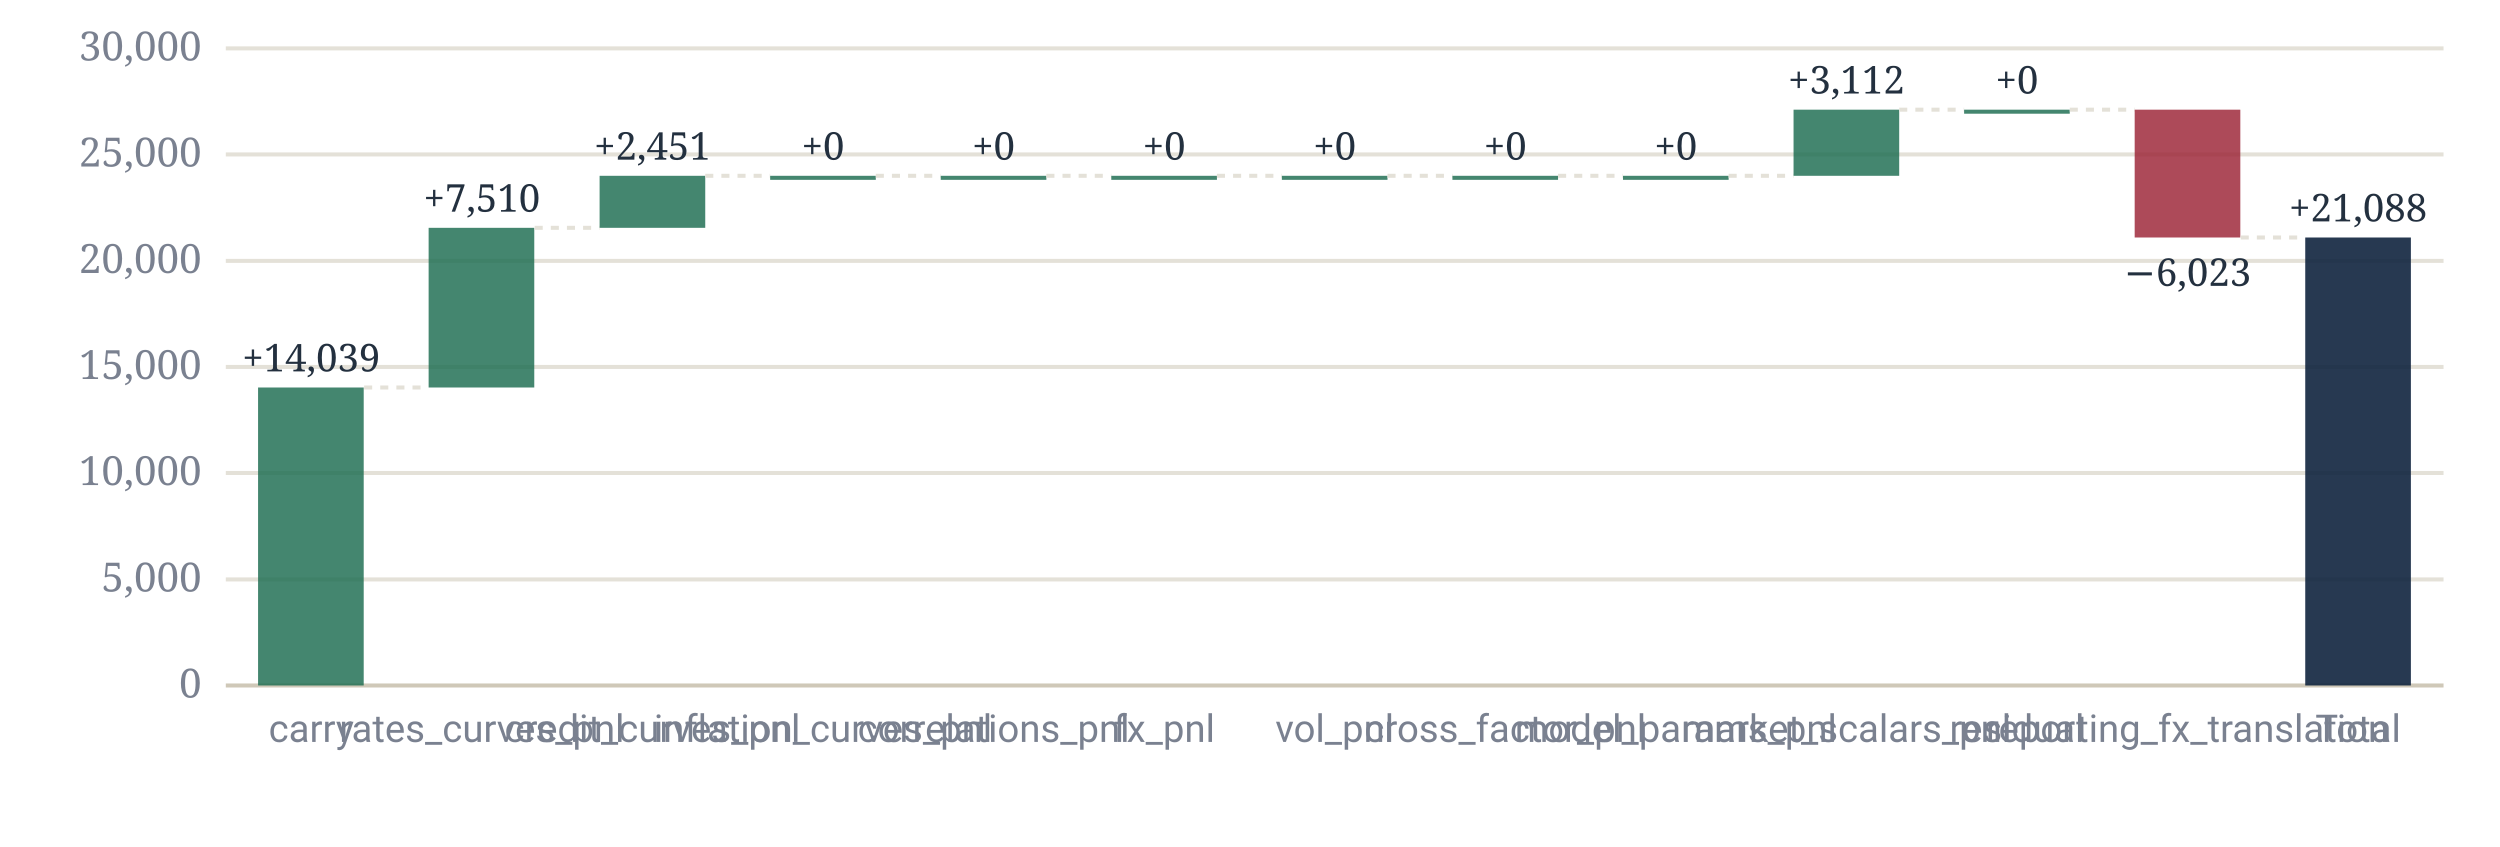
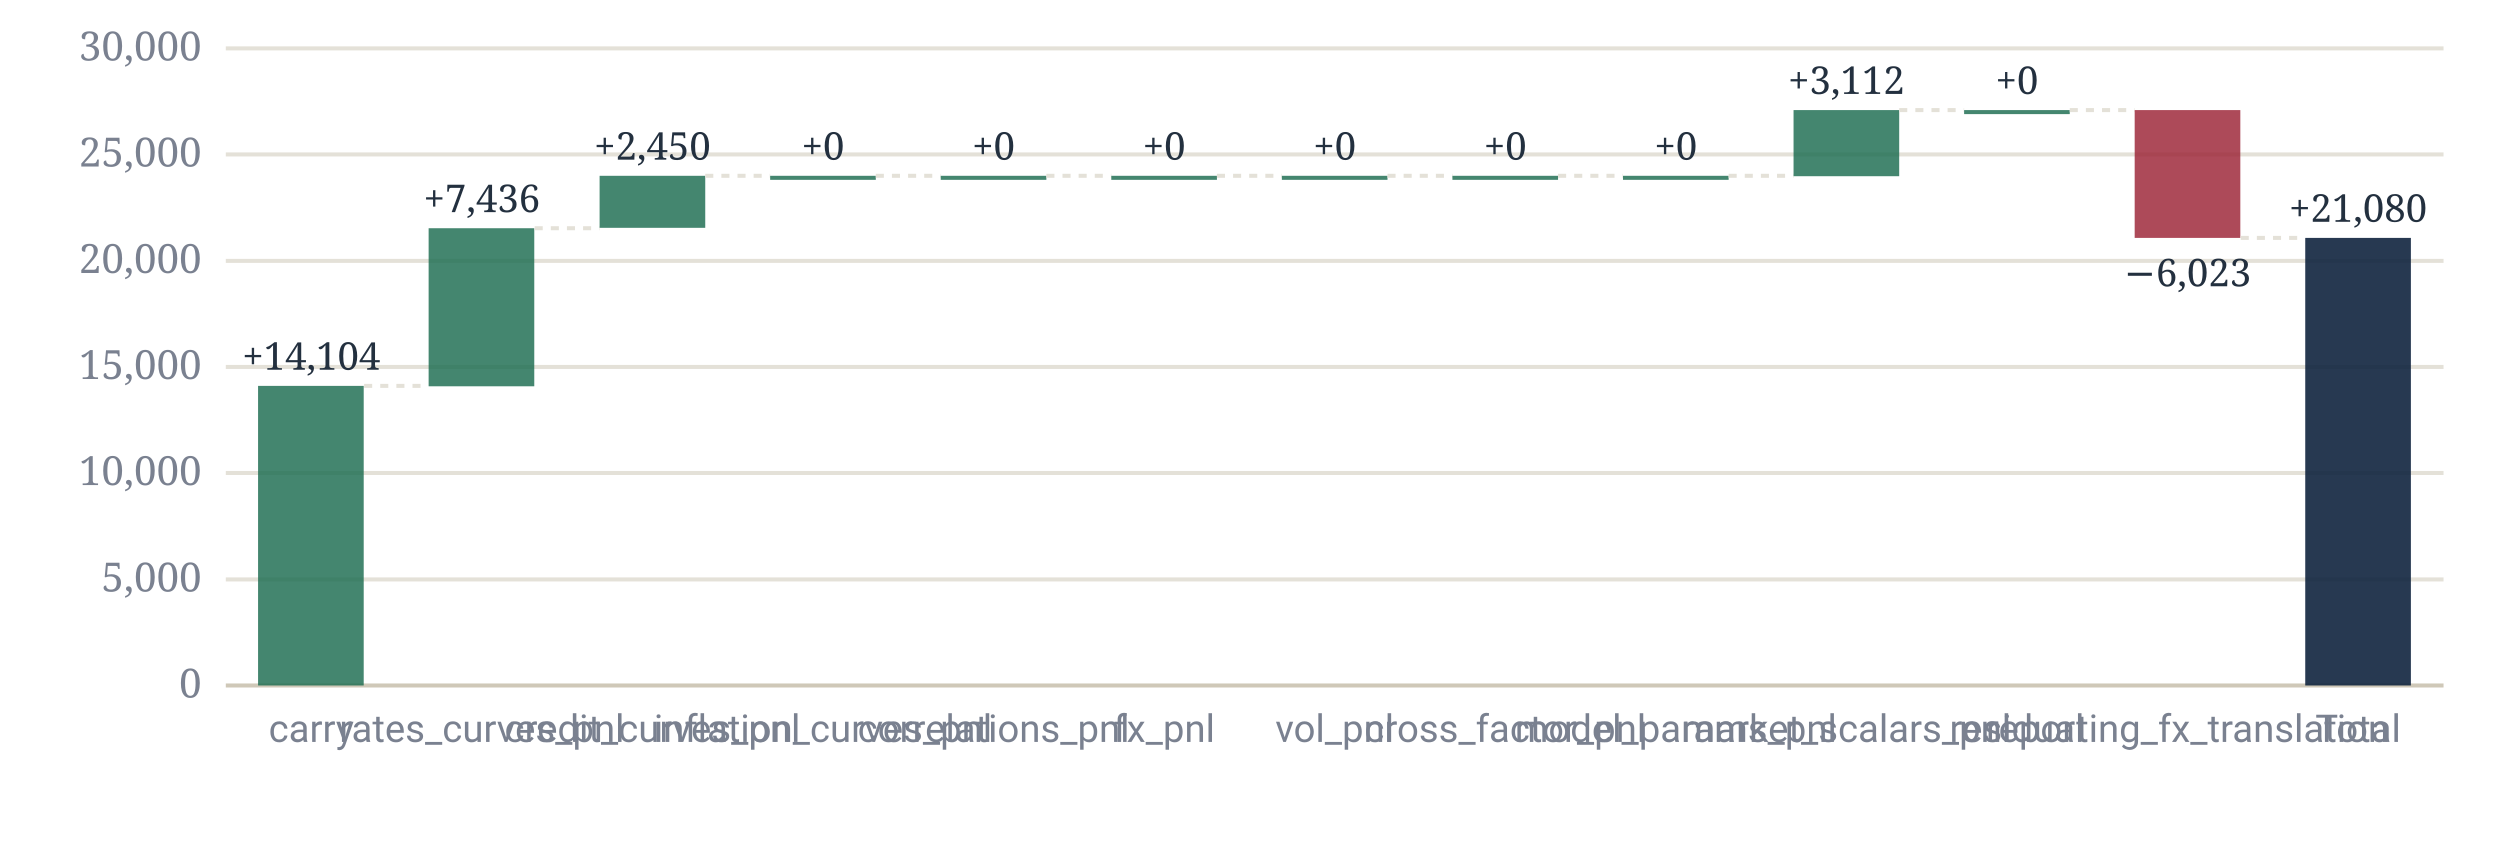
<svg xmlns="http://www.w3.org/2000/svg" viewBox="0 0 620 210">
  <line x1="56" y1="170.0" x2="606" y2="170.0" stroke="#cfc8b8" />
  <text x="50" y="173.0" text-anchor="end" font-size="10" fill="#7a8190" font-family="&quot;Iowan Old Style&quot;,Georgia,serif">0</text>
  <line x1="56" y1="143.7" x2="606" y2="143.7" stroke="#e4e1d8" />
  <text x="50" y="146.7" text-anchor="end" font-size="10" fill="#7a8190" font-family="&quot;Iowan Old Style&quot;,Georgia,serif">5,000</text>
  <line x1="56" y1="117.3" x2="606" y2="117.3" stroke="#e4e1d8" />
  <text x="50" y="120.3" text-anchor="end" font-size="10" fill="#7a8190" font-family="&quot;Iowan Old Style&quot;,Georgia,serif">10,000</text>
  <line x1="56" y1="91.0" x2="606" y2="91.0" stroke="#e4e1d8" />
  <text x="50" y="94.0" text-anchor="end" font-size="10" fill="#7a8190" font-family="&quot;Iowan Old Style&quot;,Georgia,serif">15,000</text>
  <line x1="56" y1="64.7" x2="606" y2="64.7" stroke="#e4e1d8" />
  <text x="50" y="67.7" text-anchor="end" font-size="10" fill="#7a8190" font-family="&quot;Iowan Old Style&quot;,Georgia,serif">20,000</text>
  <line x1="56" y1="38.3" x2="606" y2="38.3" stroke="#e4e1d8" />
  <text x="50" y="41.3" text-anchor="end" font-size="10" fill="#7a8190" font-family="&quot;Iowan Old Style&quot;,Georgia,serif">25,000</text>
  <line x1="56" y1="12.0" x2="606" y2="12.0" stroke="#e4e1d8" />
  <text x="50" y="15.0" text-anchor="end" font-size="10" fill="#7a8190" font-family="&quot;Iowan Old Style&quot;,Georgia,serif">30,000</text>
-   <rect class="fq-hb" x="64.0" y="96.1" width="26.2" height="73.9" fill="#1b6b4f" fill-opacity="0.82" data-cx="77.2" data-cy="96.1" data-label="carry" data-val="+14,039" />
+   <rect class="fq-hb" x="64.0" y="95.7" width="26.2" height="74.3" fill="#1b6b4f" fill-opacity="0.82" data-cx="77.2" data-cy="95.7" data-label="carry" data-val="+14,104" />
  <text x="77.2" y="184" text-anchor="middle" font-size="9.5" fill="#7a8190" font-family="-apple-system,BlinkMacSystemFont,'Segoe UI',Roboto,sans-serif">carry</text>
-   <text x="77.2" y="92.1" text-anchor="middle" font-size="9.5" fill="#23303f" font-family="&quot;Iowan Old Style&quot;,Georgia,serif">+14,039</text>
-   <line x1="90.3" y1="96.1" x2="106.3" y2="96.1" stroke="#e4e1d8" stroke-dasharray="2 2" />
-   <rect class="fq-hb" x="106.3" y="56.5" width="26.2" height="39.6" fill="#1b6b4f" fill-opacity="0.82" data-cx="119.5" data-cy="56.5" data-label="rates_curves_pnl" data-val="+7,510" />
+   <text x="77.2" y="91.7" text-anchor="middle" font-size="9.5" fill="#23303f" font-family="&quot;Iowan Old Style&quot;,Georgia,serif">+14,104</text>
+   <line x1="90.3" y1="95.7" x2="106.3" y2="95.7" stroke="#e4e1d8" stroke-dasharray="2 2" />
+   <rect class="fq-hb" x="106.3" y="56.6" width="26.2" height="39.2" fill="#1b6b4f" fill-opacity="0.82" data-cx="119.5" data-cy="56.6" data-label="rates_curves_pnl" data-val="+7,436" />
  <text x="119.5" y="184" text-anchor="middle" font-size="9.5" fill="#7a8190" font-family="-apple-system,BlinkMacSystemFont,'Segoe UI',Roboto,sans-serif">rates_curves_pnl</text>
-   <text x="119.5" y="52.5" text-anchor="middle" font-size="9.5" fill="#23303f" font-family="&quot;Iowan Old Style&quot;,Georgia,serif">+7,510</text>
-   <line x1="132.6" y1="56.5" x2="148.7" y2="56.5" stroke="#e4e1d8" stroke-dasharray="2 2" />
-   <rect class="fq-hb" x="148.7" y="43.6" width="26.2" height="12.9" fill="#1b6b4f" fill-opacity="0.82" data-cx="161.8" data-cy="43.6" data-label="credit_curves_pnl" data-val="+2,451" />
+   <text x="119.5" y="52.6" text-anchor="middle" font-size="9.5" fill="#23303f" font-family="&quot;Iowan Old Style&quot;,Georgia,serif">+7,436</text>
+   <line x1="132.6" y1="56.6" x2="148.7" y2="56.6" stroke="#e4e1d8" stroke-dasharray="2 2" />
+   <rect class="fq-hb" x="148.7" y="43.6" width="26.2" height="12.9" fill="#1b6b4f" fill-opacity="0.82" data-cx="161.8" data-cy="43.6" data-label="credit_curves_pnl" data-val="+2,450" />
  <text x="161.8" y="184" text-anchor="middle" font-size="9.5" fill="#7a8190" font-family="-apple-system,BlinkMacSystemFont,'Segoe UI',Roboto,sans-serif">credit_curves_pnl</text>
-   <text x="161.8" y="39.6" text-anchor="middle" font-size="9.5" fill="#23303f" font-family="&quot;Iowan Old Style&quot;,Georgia,serif">+2,451</text>
+   <text x="161.8" y="39.6" text-anchor="middle" font-size="9.5" fill="#23303f" font-family="&quot;Iowan Old Style&quot;,Georgia,serif">+2,450</text>
  <line x1="174.9" y1="43.6" x2="191.0" y2="43.6" stroke="#e4e1d8" stroke-dasharray="2 2" />
  <rect class="fq-hb" x="191.0" y="43.6" width="26.2" height="1.0" fill="#1b6b4f" fill-opacity="0.82" data-cx="204.1" data-cy="43.6" data-label="inflation_curves_pnl" data-val="+0" />
  <text x="204.1" y="184" text-anchor="middle" font-size="9.5" fill="#7a8190" font-family="-apple-system,BlinkMacSystemFont,'Segoe UI',Roboto,sans-serif">inflation_curves_pnl</text>
  <text x="204.1" y="39.6" text-anchor="middle" font-size="9.5" fill="#23303f" font-family="&quot;Iowan Old Style&quot;,Georgia,serif">+0</text>
  <line x1="217.2" y1="43.6" x2="233.3" y2="43.6" stroke="#e4e1d8" stroke-dasharray="2 2" />
  <rect class="fq-hb" x="233.3" y="43.6" width="26.2" height="1.0" fill="#1b6b4f" fill-opacity="0.82" data-cx="246.4" data-cy="43.6" data-label="correlations_pnl" data-val="+0" />
  <text x="246.4" y="184" text-anchor="middle" font-size="9.5" fill="#7a8190" font-family="-apple-system,BlinkMacSystemFont,'Segoe UI',Roboto,sans-serif">correlations_pnl</text>
  <text x="246.4" y="39.6" text-anchor="middle" font-size="9.5" fill="#23303f" font-family="&quot;Iowan Old Style&quot;,Georgia,serif">+0</text>
  <line x1="259.5" y1="43.6" x2="275.6" y2="43.6" stroke="#e4e1d8" stroke-dasharray="2 2" />
  <rect class="fq-hb" x="275.6" y="43.6" width="26.2" height="1.0" fill="#1b6b4f" fill-opacity="0.82" data-cx="288.7" data-cy="43.6" data-label="fx_pnl" data-val="+0" />
  <text x="288.7" y="184" text-anchor="middle" font-size="9.5" fill="#7a8190" font-family="-apple-system,BlinkMacSystemFont,'Segoe UI',Roboto,sans-serif">fx_pnl</text>
  <text x="288.7" y="39.6" text-anchor="middle" font-size="9.5" fill="#23303f" font-family="&quot;Iowan Old Style&quot;,Georgia,serif">+0</text>
  <line x1="301.8" y1="43.6" x2="317.9" y2="43.6" stroke="#e4e1d8" stroke-dasharray="2 2" />
  <rect class="fq-hb" x="317.9" y="43.6" width="26.2" height="1.0" fill="#1b6b4f" fill-opacity="0.82" data-cx="331.0" data-cy="43.6" data-label="vol_pnl" data-val="+0" />
  <text x="331.0" y="184" text-anchor="middle" font-size="9.5" fill="#7a8190" font-family="-apple-system,BlinkMacSystemFont,'Segoe UI',Roboto,sans-serif">vol_pnl</text>
  <text x="331.0" y="39.6" text-anchor="middle" font-size="9.5" fill="#23303f" font-family="&quot;Iowan Old Style&quot;,Georgia,serif">+0</text>
  <line x1="344.1" y1="43.6" x2="360.2" y2="43.6" stroke="#e4e1d8" stroke-dasharray="2 2" />
  <rect class="fq-hb" x="360.2" y="43.6" width="26.2" height="1.0" fill="#1b6b4f" fill-opacity="0.82" data-cx="373.3" data-cy="43.6" data-label="cross_factor_pnl" data-val="+0" />
  <text x="373.3" y="184" text-anchor="middle" font-size="9.5" fill="#7a8190" font-family="-apple-system,BlinkMacSystemFont,'Segoe UI',Roboto,sans-serif">cross_factor_pnl</text>
  <text x="373.3" y="39.6" text-anchor="middle" font-size="9.5" fill="#23303f" font-family="&quot;Iowan Old Style&quot;,Georgia,serif">+0</text>
  <line x1="386.4" y1="43.6" x2="402.5" y2="43.6" stroke="#e4e1d8" stroke-dasharray="2 2" />
  <rect class="fq-hb" x="402.5" y="43.6" width="26.2" height="1.0" fill="#1b6b4f" fill-opacity="0.82" data-cx="415.6" data-cy="43.6" data-label="model_params_pnl" data-val="+0" />
  <text x="415.6" y="184" text-anchor="middle" font-size="9.5" fill="#7a8190" font-family="-apple-system,BlinkMacSystemFont,'Segoe UI',Roboto,sans-serif">model_params_pnl</text>
  <text x="415.6" y="39.6" text-anchor="middle" font-size="9.5" fill="#23303f" font-family="&quot;Iowan Old Style&quot;,Georgia,serif">+0</text>
  <line x1="428.7" y1="43.6" x2="444.8" y2="43.6" stroke="#e4e1d8" stroke-dasharray="2 2" />
-   <rect class="fq-hb" x="444.8" y="27.2" width="26.2" height="16.4" fill="#1b6b4f" fill-opacity="0.82" data-cx="457.9" data-cy="27.2" data-label="market_scalars_pnl" data-val="+3,112" />
+   <rect class="fq-hb" x="444.8" y="27.3" width="26.2" height="16.4" fill="#1b6b4f" fill-opacity="0.82" data-cx="457.9" data-cy="27.3" data-label="market_scalars_pnl" data-val="+3,112" />
  <text x="457.9" y="184" text-anchor="middle" font-size="9.5" fill="#7a8190" font-family="-apple-system,BlinkMacSystemFont,'Segoe UI',Roboto,sans-serif">market_scalars_pnl</text>
-   <text x="457.9" y="23.2" text-anchor="middle" font-size="9.5" fill="#23303f" font-family="&quot;Iowan Old Style&quot;,Georgia,serif">+3,112</text>
-   <line x1="471.0" y1="27.2" x2="487.1" y2="27.2" stroke="#e4e1d8" stroke-dasharray="2 2" />
-   <rect class="fq-hb" x="487.1" y="27.2" width="26.2" height="1.0" fill="#1b6b4f" fill-opacity="0.82" data-cx="500.2" data-cy="27.2" data-label="residual" data-val="+0" />
+   <text x="457.9" y="23.3" text-anchor="middle" font-size="9.5" fill="#23303f" font-family="&quot;Iowan Old Style&quot;,Georgia,serif">+3,112</text>
+   <line x1="471.0" y1="27.3" x2="487.1" y2="27.3" stroke="#e4e1d8" stroke-dasharray="2 2" />
+   <rect class="fq-hb" x="487.1" y="27.3" width="26.2" height="1.0" fill="#1b6b4f" fill-opacity="0.82" data-cx="500.2" data-cy="27.3" data-label="residual" data-val="+0" />
  <text x="500.2" y="184" text-anchor="middle" font-size="9.5" fill="#7a8190" font-family="-apple-system,BlinkMacSystemFont,'Segoe UI',Roboto,sans-serif">residual</text>
-   <text x="500.2" y="23.2" text-anchor="middle" font-size="9.5" fill="#23303f" font-family="&quot;Iowan Old Style&quot;,Georgia,serif">+0</text>
-   <line x1="513.3" y1="27.2" x2="529.4" y2="27.2" stroke="#e4e1d8" stroke-dasharray="2 2" />
-   <rect class="fq-hb" x="529.4" y="27.2" width="26.2" height="31.7" fill="#9b2335" fill-opacity="0.82" data-cx="542.5" data-cy="27.2" data-label="reporting_fx_translation" data-val="−6,023" />
+   <text x="500.2" y="23.3" text-anchor="middle" font-size="9.5" fill="#23303f" font-family="&quot;Iowan Old Style&quot;,Georgia,serif">+0</text>
+   <line x1="513.3" y1="27.3" x2="529.4" y2="27.3" stroke="#e4e1d8" stroke-dasharray="2 2" />
+   <rect class="fq-hb" x="529.4" y="27.3" width="26.2" height="31.7" fill="#9b2335" fill-opacity="0.82" data-cx="542.5" data-cy="27.3" data-label="reporting_fx_translation" data-val="−6,023" />
  <text x="542.5" y="184" text-anchor="middle" font-size="9.5" fill="#7a8190" font-family="-apple-system,BlinkMacSystemFont,'Segoe UI',Roboto,sans-serif">reporting_fx_translation</text>
-   <text x="542.5" y="70.9" text-anchor="middle" font-size="9.5" fill="#23303f" font-family="&quot;Iowan Old Style&quot;,Georgia,serif">−6,023</text>
-   <line x1="555.7" y1="58.9" x2="571.7" y2="58.9" stroke="#e4e1d8" stroke-dasharray="2 2" />
-   <rect class="fq-hb" x="571.7" y="58.9" width="26.2" height="111.1" fill="#10243f" fill-opacity="0.9" data-cx="584.8" data-cy="58.9" data-label="Total" data-val="+21,088" />
+   <text x="542.5" y="71.0" text-anchor="middle" font-size="9.5" fill="#23303f" font-family="&quot;Iowan Old Style&quot;,Georgia,serif">−6,023</text>
+   <line x1="555.7" y1="59.0" x2="571.7" y2="59.0" stroke="#e4e1d8" stroke-dasharray="2 2" />
+   <rect class="fq-hb" x="571.7" y="59.0" width="26.2" height="111.0" fill="#10243f" fill-opacity="0.9" data-cx="584.8" data-cy="59.0" data-label="Total" data-val="+21,080" />
  <text x="584.8" y="184" text-anchor="middle" font-size="9.5" fill="#7a8190" font-family="-apple-system,BlinkMacSystemFont,'Segoe UI',Roboto,sans-serif">Total</text>
-   <text x="584.8" y="54.9" text-anchor="middle" font-size="9.5" fill="#23303f" font-family="&quot;Iowan Old Style&quot;,Georgia,serif">+21,088</text>
+   <text x="584.8" y="55.0" text-anchor="middle" font-size="9.5" fill="#23303f" font-family="&quot;Iowan Old Style&quot;,Georgia,serif">+21,080</text>
  <line class="fq-cross" x1="0" x2="0" y1="12" y2="170" style="visibility:hidden" pointer-events="none" />
  <circle class="fq-mk" r="3.5" cx="0" cy="0" style="visibility:hidden" pointer-events="none" />
</svg>
